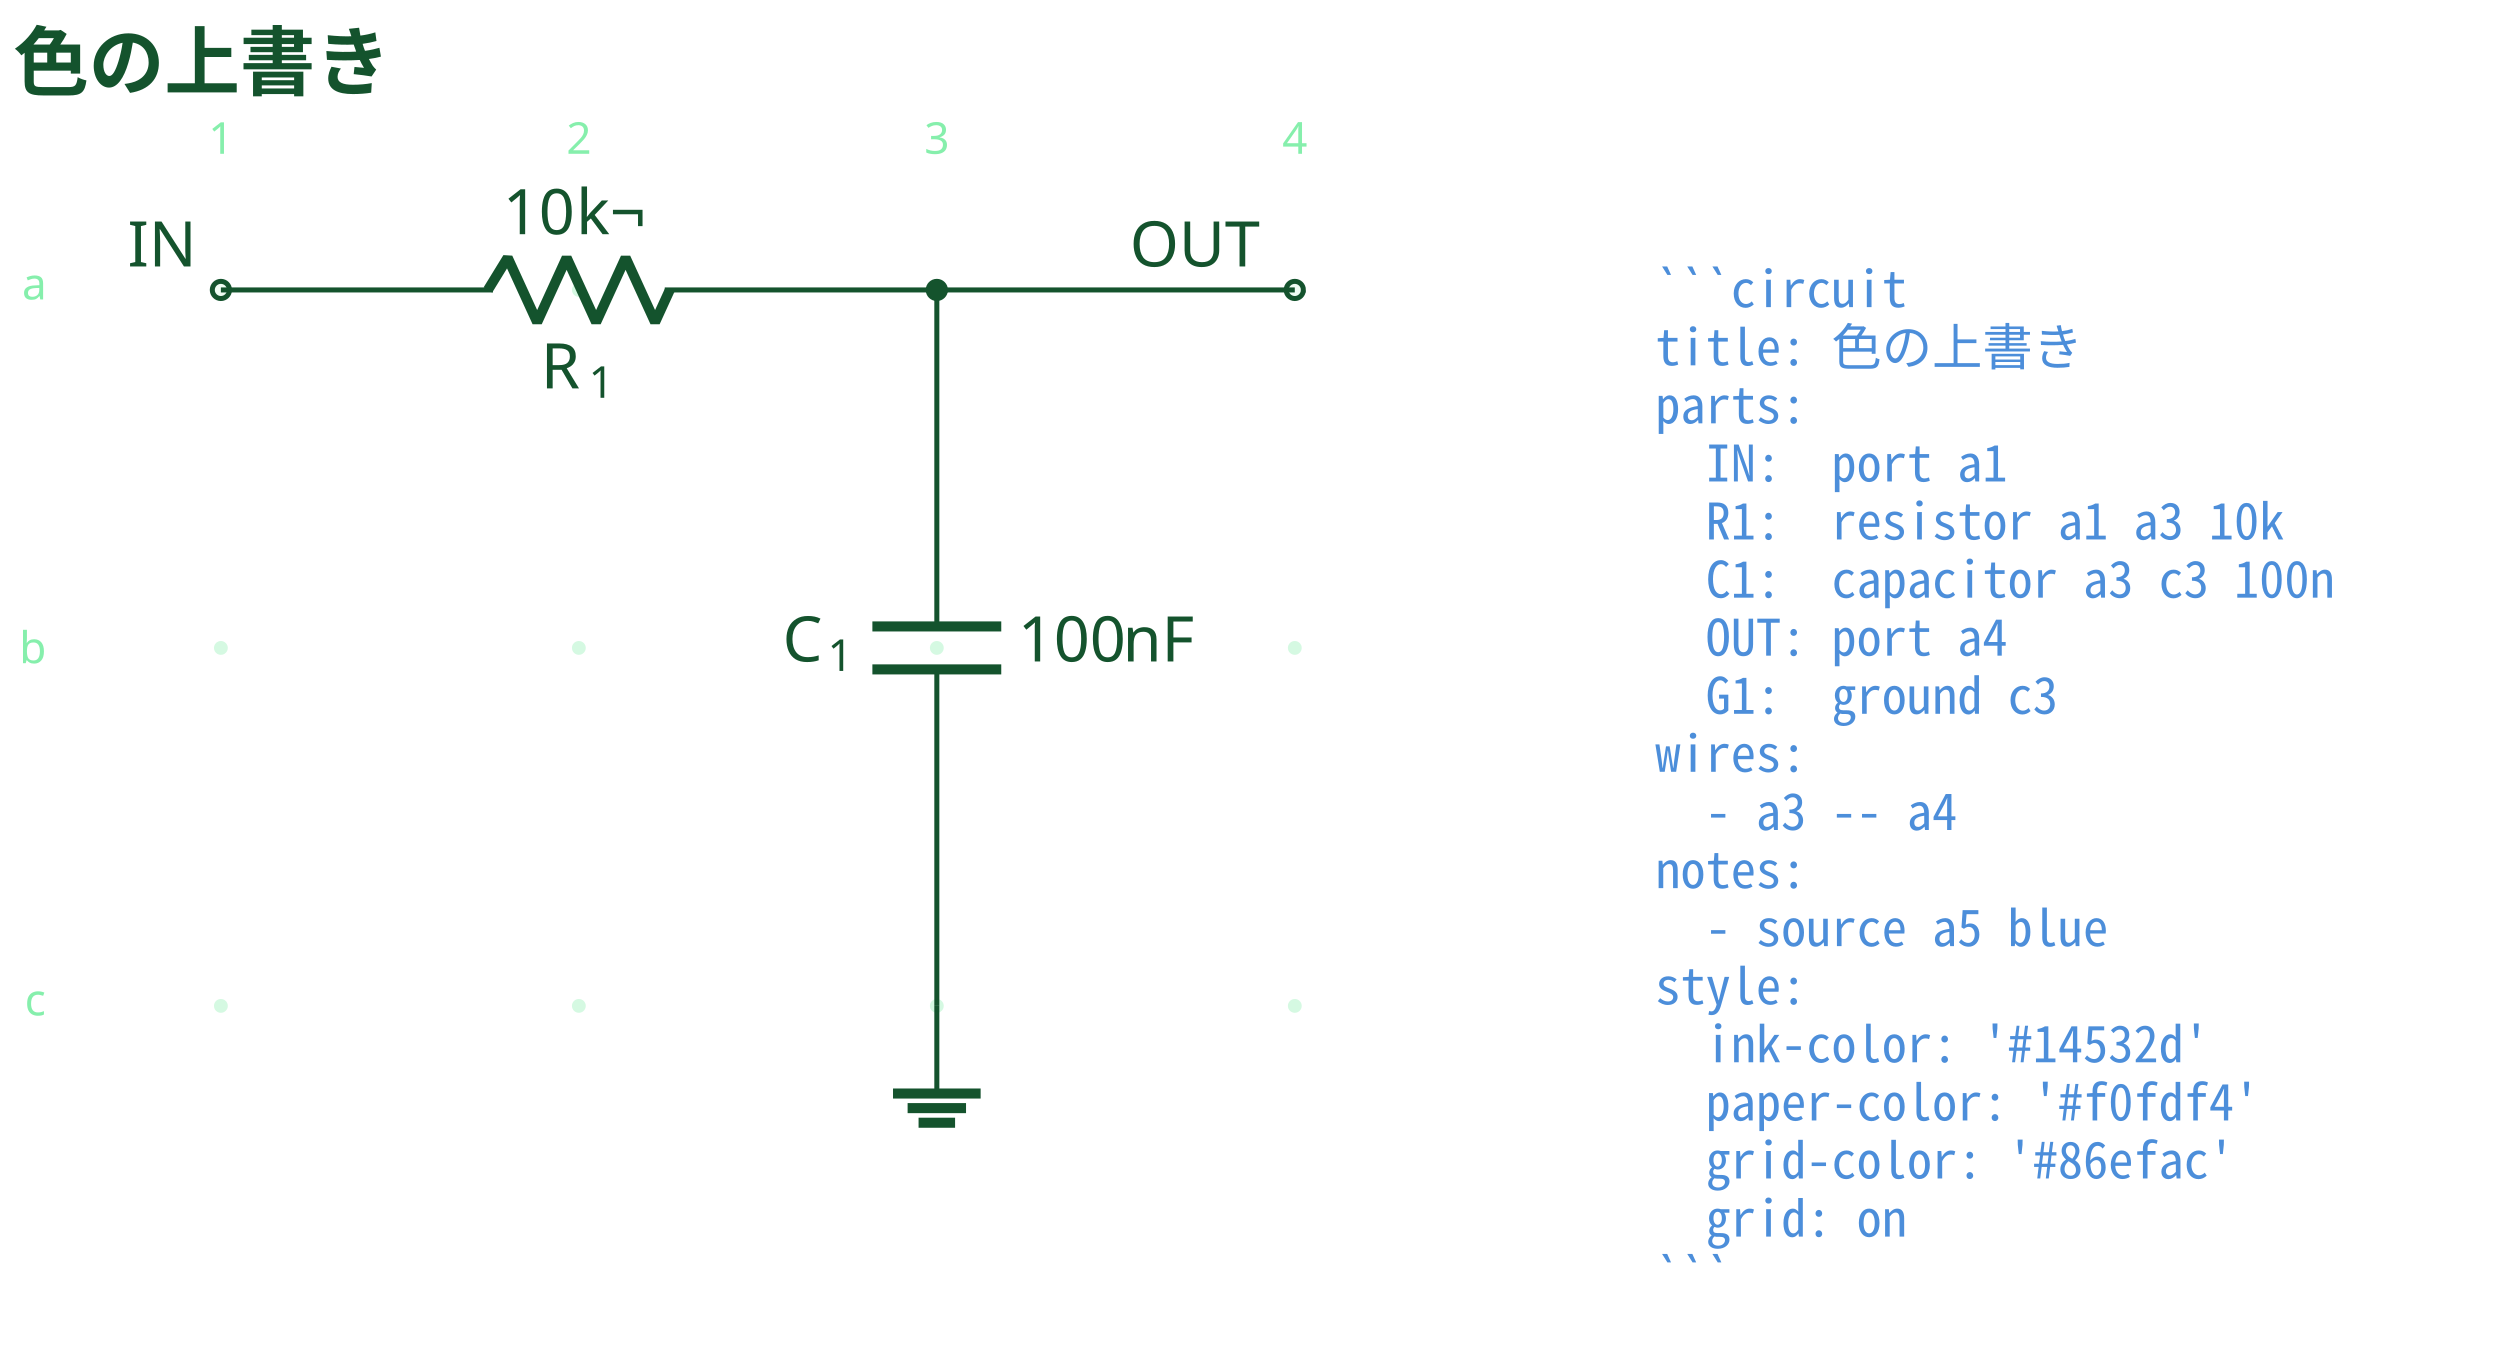
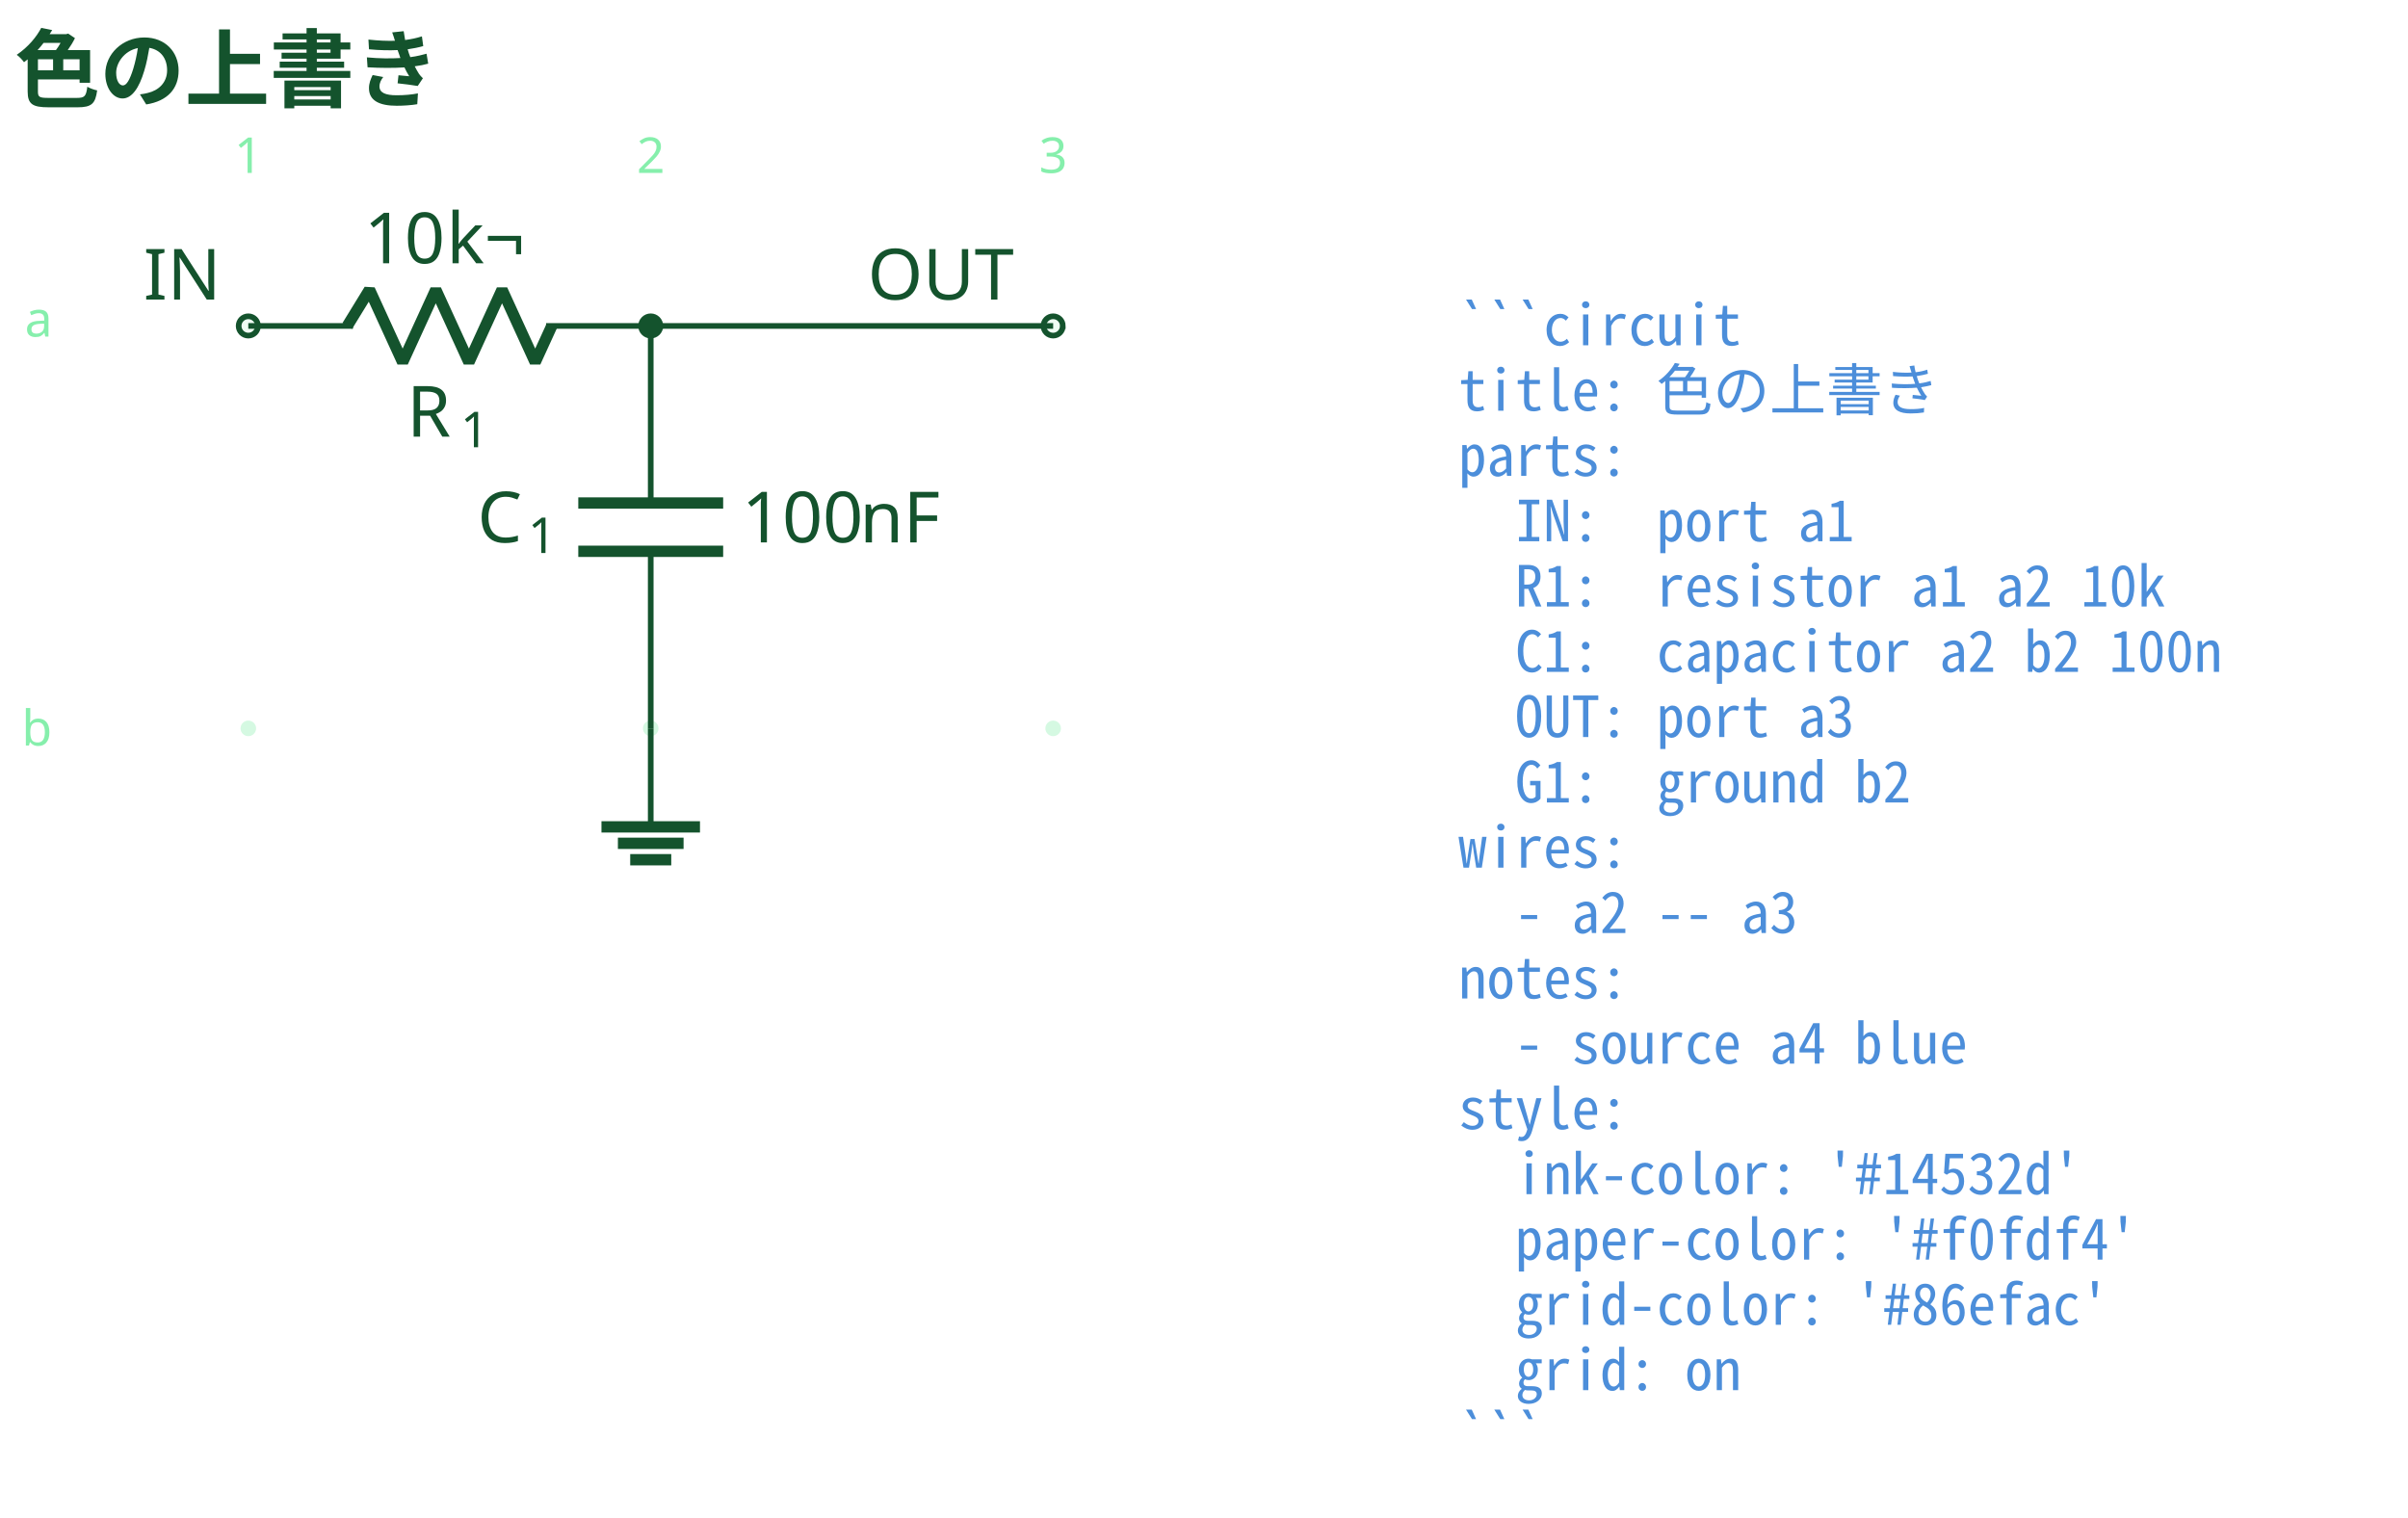
- <svg xmlns="http://www.w3.org/2000/svg" data-circuit-fence="0.1.0" fill="#14532d" width="529.887" height="286.136" viewBox="-72 -72 397.416 214.602">
+ <svg xmlns="http://www.w3.org/2000/svg" data-circuit-fence="0.1.0" fill="#14532d" width="454.013" height="286.136" viewBox="-72 -72 340.51 214.602">
  <g stroke="#14532d" stroke-miterlimit="10" stroke-width=".8">
-     <path fill="#86efac" fill-opacity=".35" stroke="none" stroke-opacity=".35" d="M-35.787-25.909a1.1 1.1 0 1 0-2.2 0 1.1 1.1 0 0 0 2.2 0M-35.787 30.997a1.1 1.1 0 1 0-2.2 0 1.1 1.1 0 0 0 2.2 0M-35.787 87.902a1.1 1.1 0 1 0-2.2 0 1.1 1.1 0 0 0 2.2 0M21.118-25.909a1.1 1.1 0 1 0-2.2 0 1.1 1.1 0 0 0 2.2 0M21.118 30.997a1.1 1.1 0 1 0-2.2 0 1.1 1.1 0 0 0 2.2 0M21.118 87.902a1.1 1.1 0 1 0-2.2 0 1.1 1.1 0 0 0 2.2 0M78.024-25.909a1.1 1.1 0 1 0-2.2 0 1.1 1.1 0 0 0 2.2 0M78.024 30.997a1.1 1.1 0 1 0-2.2 0 1.1 1.1 0 0 0 2.2 0M78.024 87.902a1.1 1.1 0 1 0-2.2 0 1.1 1.1 0 0 0 2.2 0M134.93-25.909a1.1 1.1 0 1 0-2.2 0 1.1 1.1 0 0 0 2.2 0M134.93 30.997a1.1 1.1 0 1 0-2.2 0 1.1 1.1 0 0 0 2.2 0M134.93 87.902a1.1 1.1 0 1 0-2.2 0 1.1 1.1 0 0 0 2.2 0m-1.1 0" />
+     <path fill="#86efac" fill-opacity=".35" stroke="none" stroke-opacity=".35" d="M-35.787-25.909a1.1 1.1 0 1 0-2.2 0 1.1 1.1 0 0 0 2.2 0M-35.787 30.997a1.1 1.1 0 1 0-2.2 0 1.1 1.1 0 0 0 2.2 0M21.118-25.909a1.1 1.1 0 1 0-2.2 0 1.1 1.1 0 0 0 2.2 0M21.118 30.997a1.1 1.1 0 1 0-2.2 0 1.1 1.1 0 0 0 2.2 0M78.024-25.909a1.1 1.1 0 1 0-2.2 0 1.1 1.1 0 0 0 2.2 0M78.024 30.997a1.1 1.1 0 1 0-2.2 0 1.1 1.1 0 0 0 2.2 0m-1.1 0" />
    <g fill="#86efac" stroke="#86efac">
      <text x="-36.887" y="-25.909" fill="#86efac" stroke="none" font-family="cmr7" font-size="7" transform="translate(-1.993 -21.645)">1</text>
    </g>
    <g fill="#86efac" stroke="#86efac">
      <text x="-36.887" y="-25.909" fill="#86efac" stroke="none" font-family="cmr7" font-size="7" transform="translate(54.912 -21.645)">2</text>
    </g>
    <g fill="#86efac" stroke="#86efac">
      <text x="-36.887" y="-25.909" fill="#86efac" stroke="none" font-family="cmr7" font-size="7" transform="translate(111.818 -21.645)">3</text>
    </g>
    <g fill="#86efac" stroke="#86efac">
-       <text x="-36.887" y="-25.909" fill="#86efac" stroke="none" font-family="cmr7" font-size="7" transform="translate(168.723 -21.645)">4</text>
-     </g>
-     <g fill="#86efac" stroke="#86efac">
      <text x="-36.887" y="-25.909" fill="#86efac" stroke="none" font-family="cmr7" font-size="7" transform="translate(-31.62 1.507)">a</text>
    </g>
    <g fill="#86efac" stroke="#86efac">
      <text x="-36.887" y="-25.909" fill="#86efac" stroke="none" font-family="cmr7" font-size="7" transform="translate(-32.05 59.336)">b</text>
    </g>
-     <g fill="#86efac" stroke="#86efac">
-       <text x="-36.887" y="-25.909" fill="#86efac" stroke="none" font-family="cmr7" font-size="7" transform="translate(-31.189 115.318)">c</text>
-     </g>
    <g fill="#f0fdf4">
      <path d="M-35.522-25.909a1.365 1.365 0 1 0-2.73 0 1.365 1.365 0 0 0 2.73 0Zm-1.365 0" />
    </g>
    <text x="-36.887" y="-25.909" stroke="none" font-family="cmr10" font-size="10" transform="translate(-14.844 -3.733)">IN</text>
-     <path fill="none" d="M-36.887-25.909h.4m-.4 0H6.36m27.315 0h43.248m-.4 0h.4" />
+     <path fill="none" d="M-36.887-25.909h.4m-.4 0h14.795m27.315 0h14.795m-.4 0h.4" />
    <g stroke-linejoin="bevel" stroke-width="1.6">
-       <path fill="none" d="m5.561-25.909 3.143-5.121 4.686 10.243 4.685-10.243 4.686 10.243 4.686-10.243 4.686 10.243 2.343-5.122" />
+       <path fill="none" d="m-22.892-25.909 3.143-5.121 4.686 10.243 4.686-10.243 4.685 10.243 4.686-10.243L3.68-20.787l2.343-5.122" />
    </g>
    <g stroke="none">
-       <text x="-36.887" y="-25.909" font-family="cmmi10" font-size="10" transform="translate(50.866 15.648)">R</text>
-       <text x="-29.294" y="-24.409" font-family="cmr7" font-size="7" transform="translate(50.866 15.648)">1</text>
+       <text x="-36.887" y="-25.909" font-family="cmmi10" font-size="10" transform="translate(22.413 15.648)">R</text>
+       <text x="-29.294" y="-24.409" font-family="cmr7" font-size="7" transform="translate(22.413 15.648)">1</text>
    </g>
    <g stroke="none" font-family="cmr10" font-size="10">
-       <text x="-36.887" y="-25.909" transform="translate(44.822 -8.863)">10</text>
-       <text x="-25.221" y="-25.909" transform="translate(44.822 -8.863)">k¬</text>
+       <text x="-36.887" y="-25.909" transform="translate(16.37 -8.863)">10</text>
+       <text x="-25.221" y="-25.909" transform="translate(16.37 -8.863)">k¬</text>
    </g>
-     <path fill="none" d="M76.924-25.909v.4m0-.4v53.491m0 6.829v53.491m0-.4v.4" />
+     <path fill="none" d="M20.018-25.909v.4m0-.4V-.87m0 6.828v25.039m0-.4v.4" />
    <g stroke-width="1.6">
-       <path fill="none" d="M87.167 27.582H66.68m20.486 6.829H66.68" />
+       <path fill="none" d="M30.261-.87H9.775m20.486 6.828H9.775" />
    </g>
    <g stroke="none">
-       <text x="-36.887" y="-25.909" font-family="cmmi10" font-size="10" transform="translate(89.296 59.058)">C</text>
-       <text x="-29.74" y="-24.409" font-family="cmr7" font-size="7" transform="translate(89.296 59.058)">1</text>
+       <text x="-36.887" y="-25.909" font-family="cmmi10" font-size="10" transform="translate(32.39 30.606)">C</text>
+       <text x="-29.74" y="-24.409" font-family="cmr7" font-size="7" transform="translate(32.39 30.606)">1</text>
    </g>
    <g stroke="none" font-family="cmr10" font-size="10">
-       <text x="-36.887" y="-25.909" transform="translate(126.693 59.058)">100</text>
-       <text x="-20.22" y="-25.909" transform="translate(126.693 59.058)">nF</text>
+       <text x="-36.887" y="-25.909" transform="translate(69.787 30.606)">100</text>
+       <text x="-20.22" y="-25.909" transform="translate(69.787 30.606)">nF</text>
    </g>
    <g fill="#f0fdf4">
-       <path d="M135.195-25.909a1.365 1.365 0 1 0-2.731 0 1.365 1.365 0 0 0 2.73 0Zm-1.366 0" />
+       <path d="M78.29-25.909a1.365 1.365 0 1 0-2.732 0 1.365 1.365 0 0 0 2.731 0Zm-1.366 0" />
    </g>
-     <text x="-36.887" y="-25.909" stroke="none" font-family="cmr10" font-size="10" transform="translate(144.483 -3.733)">OUT</text>
-     <path fill="none" d="M76.924 87.902v13.93" />
-     <path fill="none" stroke-width="1.6" d="M69.959 101.833h13.93m-11.609 2.321h9.287m-7.545 2.322h5.804" />
-     <path fill="none" d="M76.924-25.909h56.905" />
-     <path d="M78.29-25.909a1.365 1.365 0 1 0-2.732 0 1.365 1.365 0 0 0 2.731 0Zm-1.366 0" />
+     <text x="-36.887" y="-25.909" stroke="none" font-family="cmr10" font-size="10" transform="translate(87.578 -3.733)">OUT</text>
+     <path fill="none" d="M20.018 30.997v13.93" />
+     <path fill="none" stroke-width="1.6" d="M13.053 44.927h13.93M15.376 47.25h9.287m-7.546 2.322h5.804" />
+     <path fill="none" d="M20.018-25.909h56.906" />
+     <path d="M21.384-25.909a1.365 1.365 0 1 0-2.731 0 1.365 1.365 0 0 0 2.73 0Zm-1.366 0" />
    <g>
-       <text x="-36.887" y="-25.909" fill="#4c8eda" stroke="none" font-family="'Noto Sans Mono CJK JP',ui-monospace,'SFMono-Regular',Consolas,'Liberation Mono',monospace" font-size="8" transform="translate(228.022 2.733)" xml:space="preserve">```circuit</text>
+       <text x="-36.887" y="-25.909" fill="#4c8eda" stroke="none" font-family="'Noto Sans Mono CJK JP',ui-monospace,'SFMono-Regular',Consolas,'Liberation Mono',monospace" font-size="8" transform="translate(171.116 2.733)" xml:space="preserve">```circuit</text>
    </g>
    <g>
-       <text x="-36.887" y="-25.909" fill="#4c8eda" stroke="none" font-family="'Noto Sans Mono CJK JP',ui-monospace,'SFMono-Regular',Consolas,'Liberation Mono',monospace" font-size="8" transform="translate(228.022 11.98)" xml:space="preserve">title: 色の上書き</text>
+       <text x="-36.887" y="-25.909" fill="#4c8eda" stroke="none" font-family="'Noto Sans Mono CJK JP',ui-monospace,'SFMono-Regular',Consolas,'Liberation Mono',monospace" font-size="8" transform="translate(171.116 11.98)" xml:space="preserve">title: 色の上書き</text>
    </g>
    <g>
-       <text x="-36.887" y="-25.909" fill="#4c8eda" stroke="none" font-family="'Noto Sans Mono CJK JP',ui-monospace,'SFMono-Regular',Consolas,'Liberation Mono',monospace" font-size="8" transform="translate(228.022 21.2)" xml:space="preserve">parts:</text>
+       <text x="-36.887" y="-25.909" fill="#4c8eda" stroke="none" font-family="'Noto Sans Mono CJK JP',ui-monospace,'SFMono-Regular',Consolas,'Liberation Mono',monospace" font-size="8" transform="translate(171.116 21.2)" xml:space="preserve">parts:</text>
    </g>
    <g>
-       <text x="-36.887" y="-25.909" fill="#4c8eda" stroke="none" font-family="'Noto Sans Mono CJK JP',ui-monospace,'SFMono-Regular',Consolas,'Liberation Mono',monospace" font-size="8" transform="translate(228.022 30.446)" xml:space="preserve">  IN:  port a1</text>
+       <text x="-36.887" y="-25.909" fill="#4c8eda" stroke="none" font-family="'Noto Sans Mono CJK JP',ui-monospace,'SFMono-Regular',Consolas,'Liberation Mono',monospace" font-size="8" transform="translate(171.116 30.446)" xml:space="preserve">  IN:  port a1</text>
    </g>
    <g>
-       <text x="-36.887" y="-25.909" fill="#4c8eda" stroke="none" font-family="'Noto Sans Mono CJK JP',ui-monospace,'SFMono-Regular',Consolas,'Liberation Mono',monospace" font-size="8" transform="translate(228.022 39.665)" xml:space="preserve">  R1:  resistor a1 a3 10k</text>
+       <text x="-36.887" y="-25.909" fill="#4c8eda" stroke="none" font-family="'Noto Sans Mono CJK JP',ui-monospace,'SFMono-Regular',Consolas,'Liberation Mono',monospace" font-size="8" transform="translate(171.116 39.665)" xml:space="preserve">  R1:  resistor a1 a2 10k</text>
    </g>
    <g>
-       <text x="-36.887" y="-25.909" fill="#4c8eda" stroke="none" font-family="'Noto Sans Mono CJK JP',ui-monospace,'SFMono-Regular',Consolas,'Liberation Mono',monospace" font-size="8" transform="translate(228.022 48.912)" xml:space="preserve">  C1:  capacitor a3 c3 100n</text>
+       <text x="-36.887" y="-25.909" fill="#4c8eda" stroke="none" font-family="'Noto Sans Mono CJK JP',ui-monospace,'SFMono-Regular',Consolas,'Liberation Mono',monospace" font-size="8" transform="translate(171.116 48.912)" xml:space="preserve">  C1:  capacitor a2 b2 100n</text>
    </g>
    <g>
-       <text x="-36.887" y="-25.909" fill="#4c8eda" stroke="none" font-family="'Noto Sans Mono CJK JP',ui-monospace,'SFMono-Regular',Consolas,'Liberation Mono',monospace" font-size="8" transform="translate(228.022 58.131)" xml:space="preserve">  OUT: port a4</text>
+       <text x="-36.887" y="-25.909" fill="#4c8eda" stroke="none" font-family="'Noto Sans Mono CJK JP',ui-monospace,'SFMono-Regular',Consolas,'Liberation Mono',monospace" font-size="8" transform="translate(171.116 58.131)" xml:space="preserve">  OUT: port a3</text>
    </g>
    <g>
-       <text x="-36.887" y="-25.909" fill="#4c8eda" stroke="none" font-family="'Noto Sans Mono CJK JP',ui-monospace,'SFMono-Regular',Consolas,'Liberation Mono',monospace" font-size="8" transform="translate(228.022 67.378)" xml:space="preserve">  G1:  ground c3</text>
+       <text x="-36.887" y="-25.909" fill="#4c8eda" stroke="none" font-family="'Noto Sans Mono CJK JP',ui-monospace,'SFMono-Regular',Consolas,'Liberation Mono',monospace" font-size="8" transform="translate(171.116 67.378)" xml:space="preserve">  G1:  ground b2</text>
    </g>
    <g>
-       <text x="-36.887" y="-25.909" fill="#4c8eda" stroke="none" font-family="'Noto Sans Mono CJK JP',ui-monospace,'SFMono-Regular',Consolas,'Liberation Mono',monospace" font-size="8" transform="translate(228.022 76.596)" xml:space="preserve">wires:</text>
+       <text x="-36.887" y="-25.909" fill="#4c8eda" stroke="none" font-family="'Noto Sans Mono CJK JP',ui-monospace,'SFMono-Regular',Consolas,'Liberation Mono',monospace" font-size="8" transform="translate(171.116 76.596)" xml:space="preserve">wires:</text>
    </g>
    <g>
-       <text x="-36.887" y="-25.909" fill="#4c8eda" stroke="none" font-family="'Noto Sans Mono CJK JP',ui-monospace,'SFMono-Regular',Consolas,'Liberation Mono',monospace" font-size="8" transform="translate(228.022 85.844)" xml:space="preserve">  - a3 -- a4</text>
+       <text x="-36.887" y="-25.909" fill="#4c8eda" stroke="none" font-family="'Noto Sans Mono CJK JP',ui-monospace,'SFMono-Regular',Consolas,'Liberation Mono',monospace" font-size="8" transform="translate(171.116 85.844)" xml:space="preserve">  - a2 -- a3</text>
    </g>
    <g>
-       <text x="-36.887" y="-25.909" fill="#4c8eda" stroke="none" font-family="'Noto Sans Mono CJK JP',ui-monospace,'SFMono-Regular',Consolas,'Liberation Mono',monospace" font-size="8" transform="translate(228.022 95.091)" xml:space="preserve">notes:</text>
+       <text x="-36.887" y="-25.909" fill="#4c8eda" stroke="none" font-family="'Noto Sans Mono CJK JP',ui-monospace,'SFMono-Regular',Consolas,'Liberation Mono',monospace" font-size="8" transform="translate(171.116 95.091)" xml:space="preserve">notes:</text>
    </g>
    <g>
-       <text x="-36.887" y="-25.909" fill="#4c8eda" stroke="none" font-family="'Noto Sans Mono CJK JP',ui-monospace,'SFMono-Regular',Consolas,'Liberation Mono',monospace" font-size="8" transform="translate(228.022 104.31)" xml:space="preserve">  - source a5 blue</text>
+       <text x="-36.887" y="-25.909" fill="#4c8eda" stroke="none" font-family="'Noto Sans Mono CJK JP',ui-monospace,'SFMono-Regular',Consolas,'Liberation Mono',monospace" font-size="8" transform="translate(171.116 104.31)" xml:space="preserve">  - source a4 blue</text>
    </g>
    <g>
-       <text x="-36.887" y="-25.909" fill="#4c8eda" stroke="none" font-family="'Noto Sans Mono CJK JP',ui-monospace,'SFMono-Regular',Consolas,'Liberation Mono',monospace" font-size="8" transform="translate(228.022 113.557)" xml:space="preserve">style:</text>
+       <text x="-36.887" y="-25.909" fill="#4c8eda" stroke="none" font-family="'Noto Sans Mono CJK JP',ui-monospace,'SFMono-Regular',Consolas,'Liberation Mono',monospace" font-size="8" transform="translate(171.116 113.557)" xml:space="preserve">style:</text>
    </g>
    <g>
-       <text x="-36.887" y="-25.909" fill="#4c8eda" stroke="none" font-family="'Noto Sans Mono CJK JP',ui-monospace,'SFMono-Regular',Consolas,'Liberation Mono',monospace" font-size="8" transform="translate(228.022 122.775)" xml:space="preserve">  ink-color: '#14532d'</text>
+       <text x="-36.887" y="-25.909" fill="#4c8eda" stroke="none" font-family="'Noto Sans Mono CJK JP',ui-monospace,'SFMono-Regular',Consolas,'Liberation Mono',monospace" font-size="8" transform="translate(171.116 122.775)" xml:space="preserve">  ink-color: '#14532d'</text>
    </g>
    <g>
-       <text x="-36.887" y="-25.909" fill="#4c8eda" stroke="none" font-family="'Noto Sans Mono CJK JP',ui-monospace,'SFMono-Regular',Consolas,'Liberation Mono',monospace" font-size="8" transform="translate(228.022 132.023)" xml:space="preserve">  paper-color: '#f0fdf4'</text>
+       <text x="-36.887" y="-25.909" fill="#4c8eda" stroke="none" font-family="'Noto Sans Mono CJK JP',ui-monospace,'SFMono-Regular',Consolas,'Liberation Mono',monospace" font-size="8" transform="translate(171.116 132.023)" xml:space="preserve">  paper-color: '#f0fdf4'</text>
    </g>
    <g>
-       <text x="-36.887" y="-25.909" fill="#4c8eda" stroke="none" font-family="'Noto Sans Mono CJK JP',ui-monospace,'SFMono-Regular',Consolas,'Liberation Mono',monospace" font-size="8" transform="translate(228.022 141.241)" xml:space="preserve">  grid-color: '#86efac'</text>
+       <text x="-36.887" y="-25.909" fill="#4c8eda" stroke="none" font-family="'Noto Sans Mono CJK JP',ui-monospace,'SFMono-Regular',Consolas,'Liberation Mono',monospace" font-size="8" transform="translate(171.116 141.241)" xml:space="preserve">  grid-color: '#86efac'</text>
    </g>
    <g>
-       <text x="-36.887" y="-25.909" fill="#4c8eda" stroke="none" font-family="'Noto Sans Mono CJK JP',ui-monospace,'SFMono-Regular',Consolas,'Liberation Mono',monospace" font-size="8" transform="translate(228.022 150.488)" xml:space="preserve">  grid: on</text>
+       <text x="-36.887" y="-25.909" fill="#4c8eda" stroke="none" font-family="'Noto Sans Mono CJK JP',ui-monospace,'SFMono-Regular',Consolas,'Liberation Mono',monospace" font-size="8" transform="translate(171.116 150.488)" xml:space="preserve">  grid: on</text>
    </g>
    <g>
-       <text x="-36.887" y="-25.909" fill="#4c8eda" stroke="none" font-family="'Noto Sans Mono CJK JP',ui-monospace,'SFMono-Regular',Consolas,'Liberation Mono',monospace" font-size="8" transform="translate(228.022 159.707)" xml:space="preserve">```</text>
+       <text x="-36.887" y="-25.909" fill="#4c8eda" stroke="none" font-family="'Noto Sans Mono CJK JP',ui-monospace,'SFMono-Regular',Consolas,'Liberation Mono',monospace" font-size="8" transform="translate(171.116 159.707)" xml:space="preserve">```</text>
    </g>
    <g>
      <text x="-36.887" y="-25.909" fill="#14532d" stroke="none" font-family="'Noto Sans CJK JP','Noto Sans JP','Hiragino Sans','Yu Gothic',sans-serif" font-size="12" transform="translate(-32.983 -31.889)" font-weight="bold">色の上書き</text>
    </g>
  </g>
</svg>
